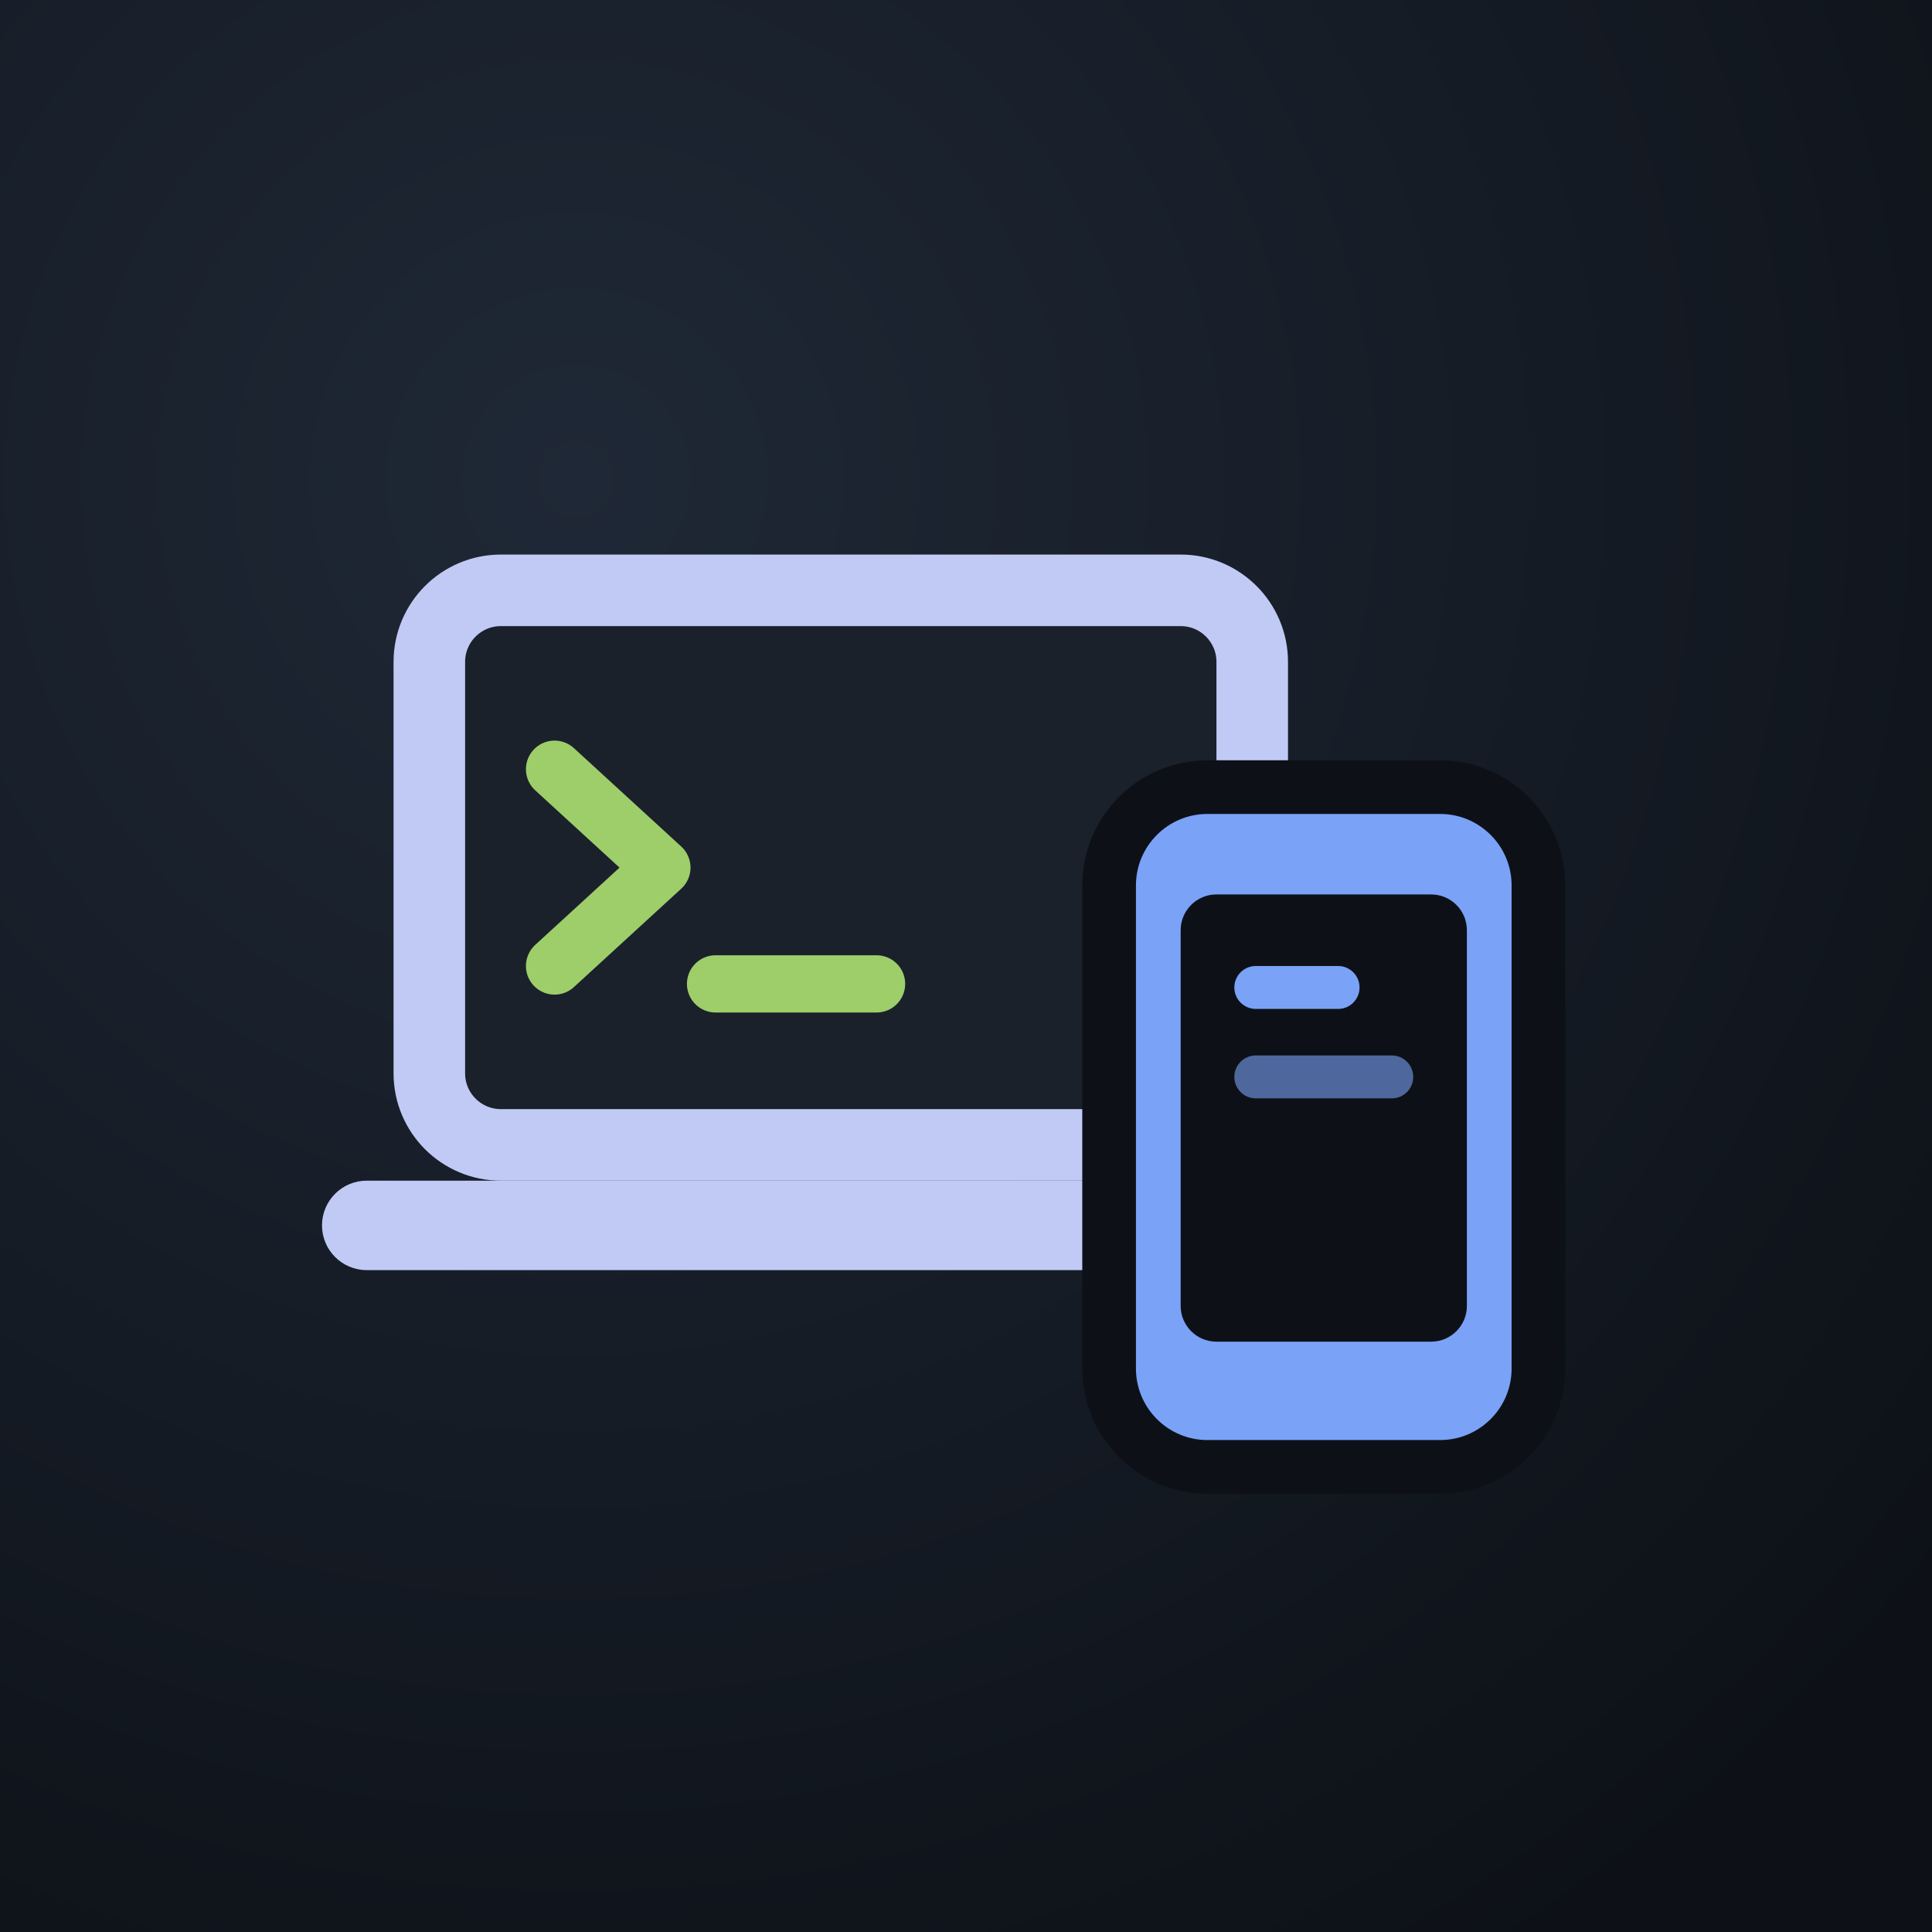
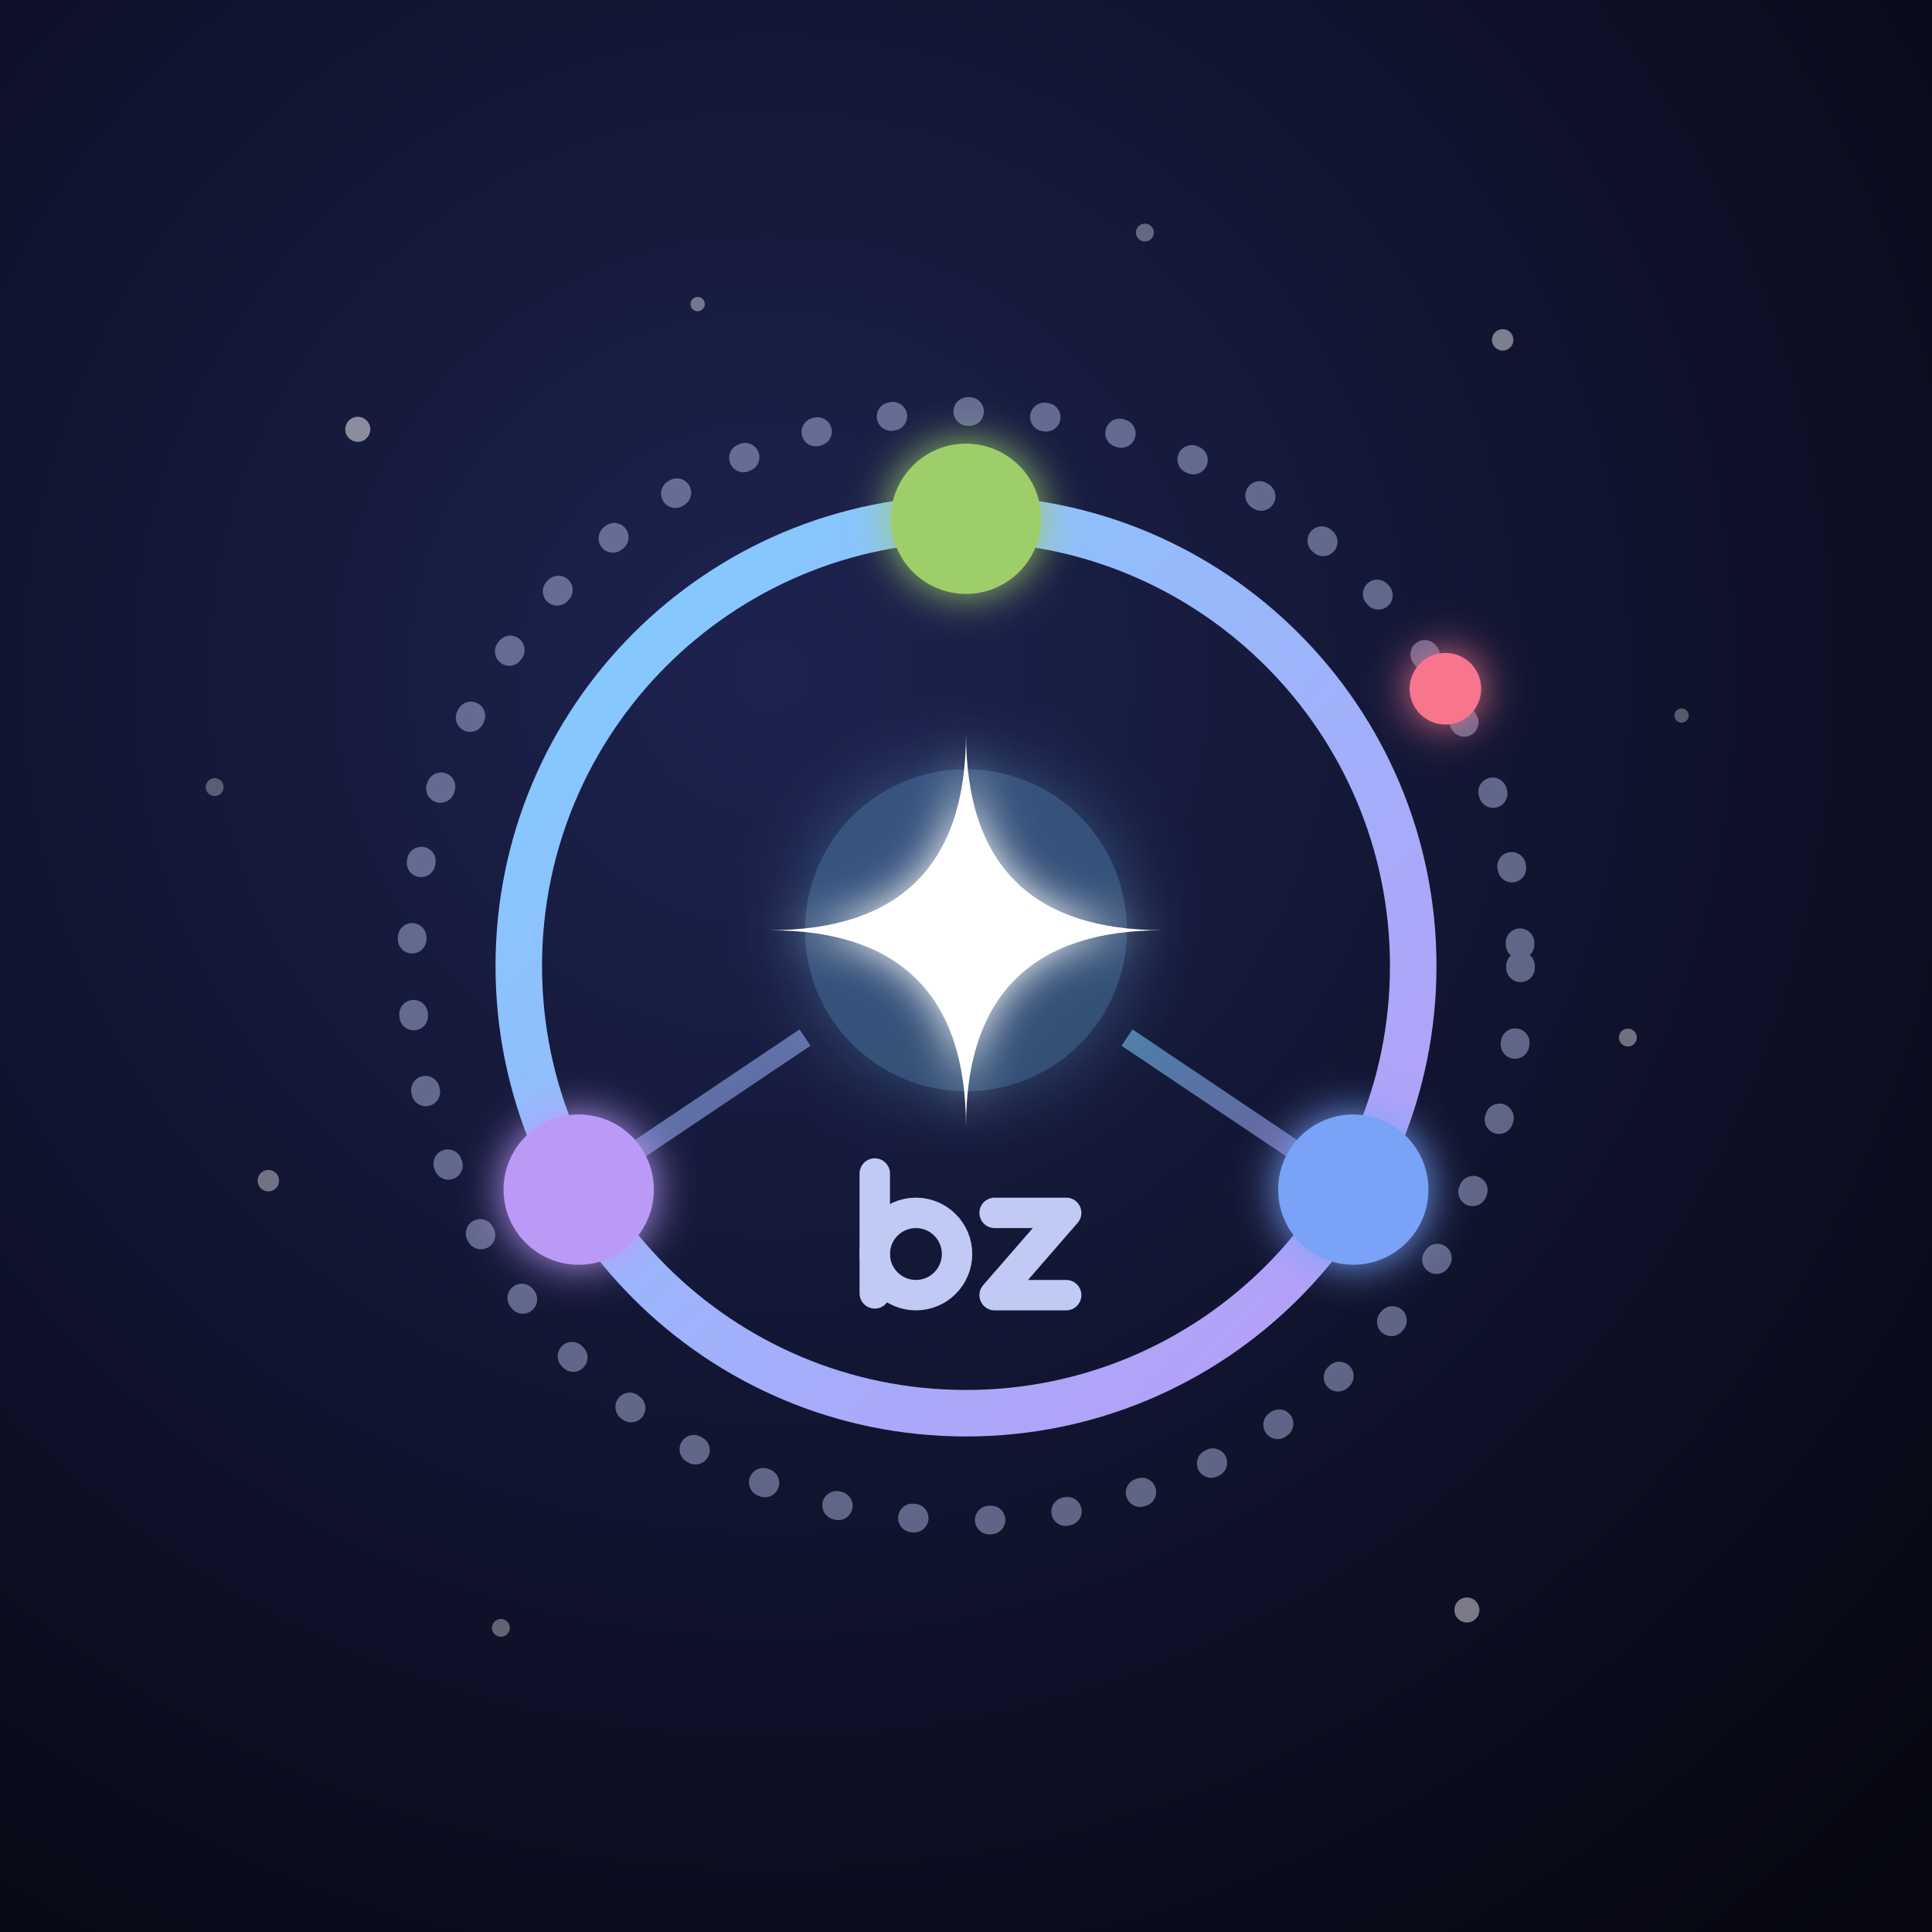
<svg xmlns="http://www.w3.org/2000/svg" viewBox="0 0 108 108">
  <defs>
-     <radialGradient id="g" cx=".3" cy=".25" r=".9">
-       <stop offset="0" stop-color="#1F2836" />
-       <stop offset="1" stop-color="#0D1117" />
+     <radialGradient id="bg" cx=".4" cy=".35" r=".85">
+       <stop offset="0" stop-color="#1D2350" />
+       <stop offset=".6" stop-color="#0E1128" />
+       <stop offset="1" stop-color="#06070F" />
    </radialGradient>
  </defs>
-   <rect width="108" height="108" fill="url(#g)" />
-   <rect x="24" y="33" width="46" height="31" rx="4" fill="#1A212B" stroke="#C0CAF5" stroke-width="4" />
-   <rect x="18" y="66" width="58" height="5" rx="2.5" fill="#C0CAF5" />
-   <polyline points="31,43 37,48.5 31,54" fill="none" stroke="#9ECE6A" stroke-width="3.2" stroke-linecap="round" stroke-linejoin="round" />
-   <line x1="40" y1="55" x2="49" y2="55" stroke="#9ECE6A" stroke-width="3.2" stroke-linecap="round" />
-   <rect x="62" y="44" width="24" height="38" rx="5.5" fill="#7AA2F7" stroke="#0D1117" stroke-width="3" />
-   <rect x="66" y="50" width="16" height="25" rx="2" fill="#0D1117" />
-   <rect x="69" y="54" width="7" height="2.4" rx="1.2" fill="#7AA2F7" />
-   <rect x="69" y="59" width="10" height="2.4" rx="1.2" fill="#7AA2F7" opacity=".6" />
+   <rect width="108" height="108" fill="url(#bg)" />
+   <g fill="#fff">
+     <circle cx="20" cy="24" r=".7" opacity=".5" />
+     <circle cx="84" cy="19" r=".6" opacity=".45" />
+     <circle cx="91" cy="58" r=".5" opacity=".4" />
+     <circle cx="15" cy="66" r=".6" opacity=".4" />
+     <circle cx="28" cy="91" r=".5" opacity=".35" />
+     <circle cx="82" cy="90" r=".7" opacity=".45" />
+     <circle cx="64" cy="13" r=".5" opacity=".35" />
+     <circle cx="39" cy="17" r=".4" opacity=".4" />
+     <circle cx="94" cy="40" r=".4" opacity=".3" />
+     <circle cx="12" cy="44" r=".5" opacity=".3" />
+   </g>
+   <defs>
+     <linearGradient id="kor" x1="0" y1="0" x2="1" y2="1">
+       <stop offset="0" stop-color="#7DCFFF" />
+       <stop offset="1" stop-color="#BB9AF7" />
+     </linearGradient>
+     <filter id="gl" x="-50%" y="-50%" width="200%" height="200%">
+       <feGaussianBlur stdDeviation="2" result="b" />
+       <feMerge>
+         <feMergeNode in="b" />
+         <feMergeNode in="SourceGraphic" />
+       </feMerge>
+     </filter>
+     <filter id="gs" x="-50%" y="-50%" width="200%" height="200%">
+       <feGaussianBlur stdDeviation="1.2" result="b" />
+       <feMerge>
+         <feMergeNode in="b" />
+         <feMergeNode in="SourceGraphic" />
+       </feMerge>
+     </filter>
+   </defs>
+   <circle cx="54" cy="54" r="31" fill="none" stroke="#C0CAF5" stroke-width="1.6" stroke-dasharray=".1 4.2" stroke-linecap="round" opacity=".45" />
+   <circle cx="54" cy="54" r="25" fill="none" stroke="url(#kor)" stroke-width="2.6" />
+   <g stroke="url(#kor)" stroke-width="1.1" opacity=".55">
+     <line x1="54" y1="29" x2="54" y2="44" />
+     <line x1="75.65" y1="66.5" x2="63" y2="58" />
+     <line x1="32.35" y1="66.5" x2="45" y2="58" />
+   </g>
+   <circle cx="54" cy="52" r="9" fill="#7DCFFF" opacity=".3" filter="url(#gl)" />
+   <path d="M54,41 Q54,52 65,52 Q54,52 54,63 Q54,52 43,52 Q54,52 54,41Z" fill="#fff" filter="url(#gs)" />
+   <g filter="url(#gs)">
+     <circle cx="54" cy="29" r="4.2" fill="#9ECE6A" />
+     <circle cx="75.65" cy="66.5" r="4.2" fill="#7AA2F7" />
+     <circle cx="32.35" cy="66.5" r="4.2" fill="#BB9AF7" />
+     <circle cx="80.8" cy="38.5" r="2" fill="#F7768E" />
+   </g>
+   <g fill="none" stroke="#C0CAF5" stroke-width="1.7" stroke-linecap="round" stroke-linejoin="round">
+     <path d="M48.9,65.6 V72.3" />
+     <circle cx="51.2" cy="70.1" r="2.3" />
+     <path d="M55.6,67.8 H59.6 L55.6,72.4 H59.6" />
+   </g>
</svg>
